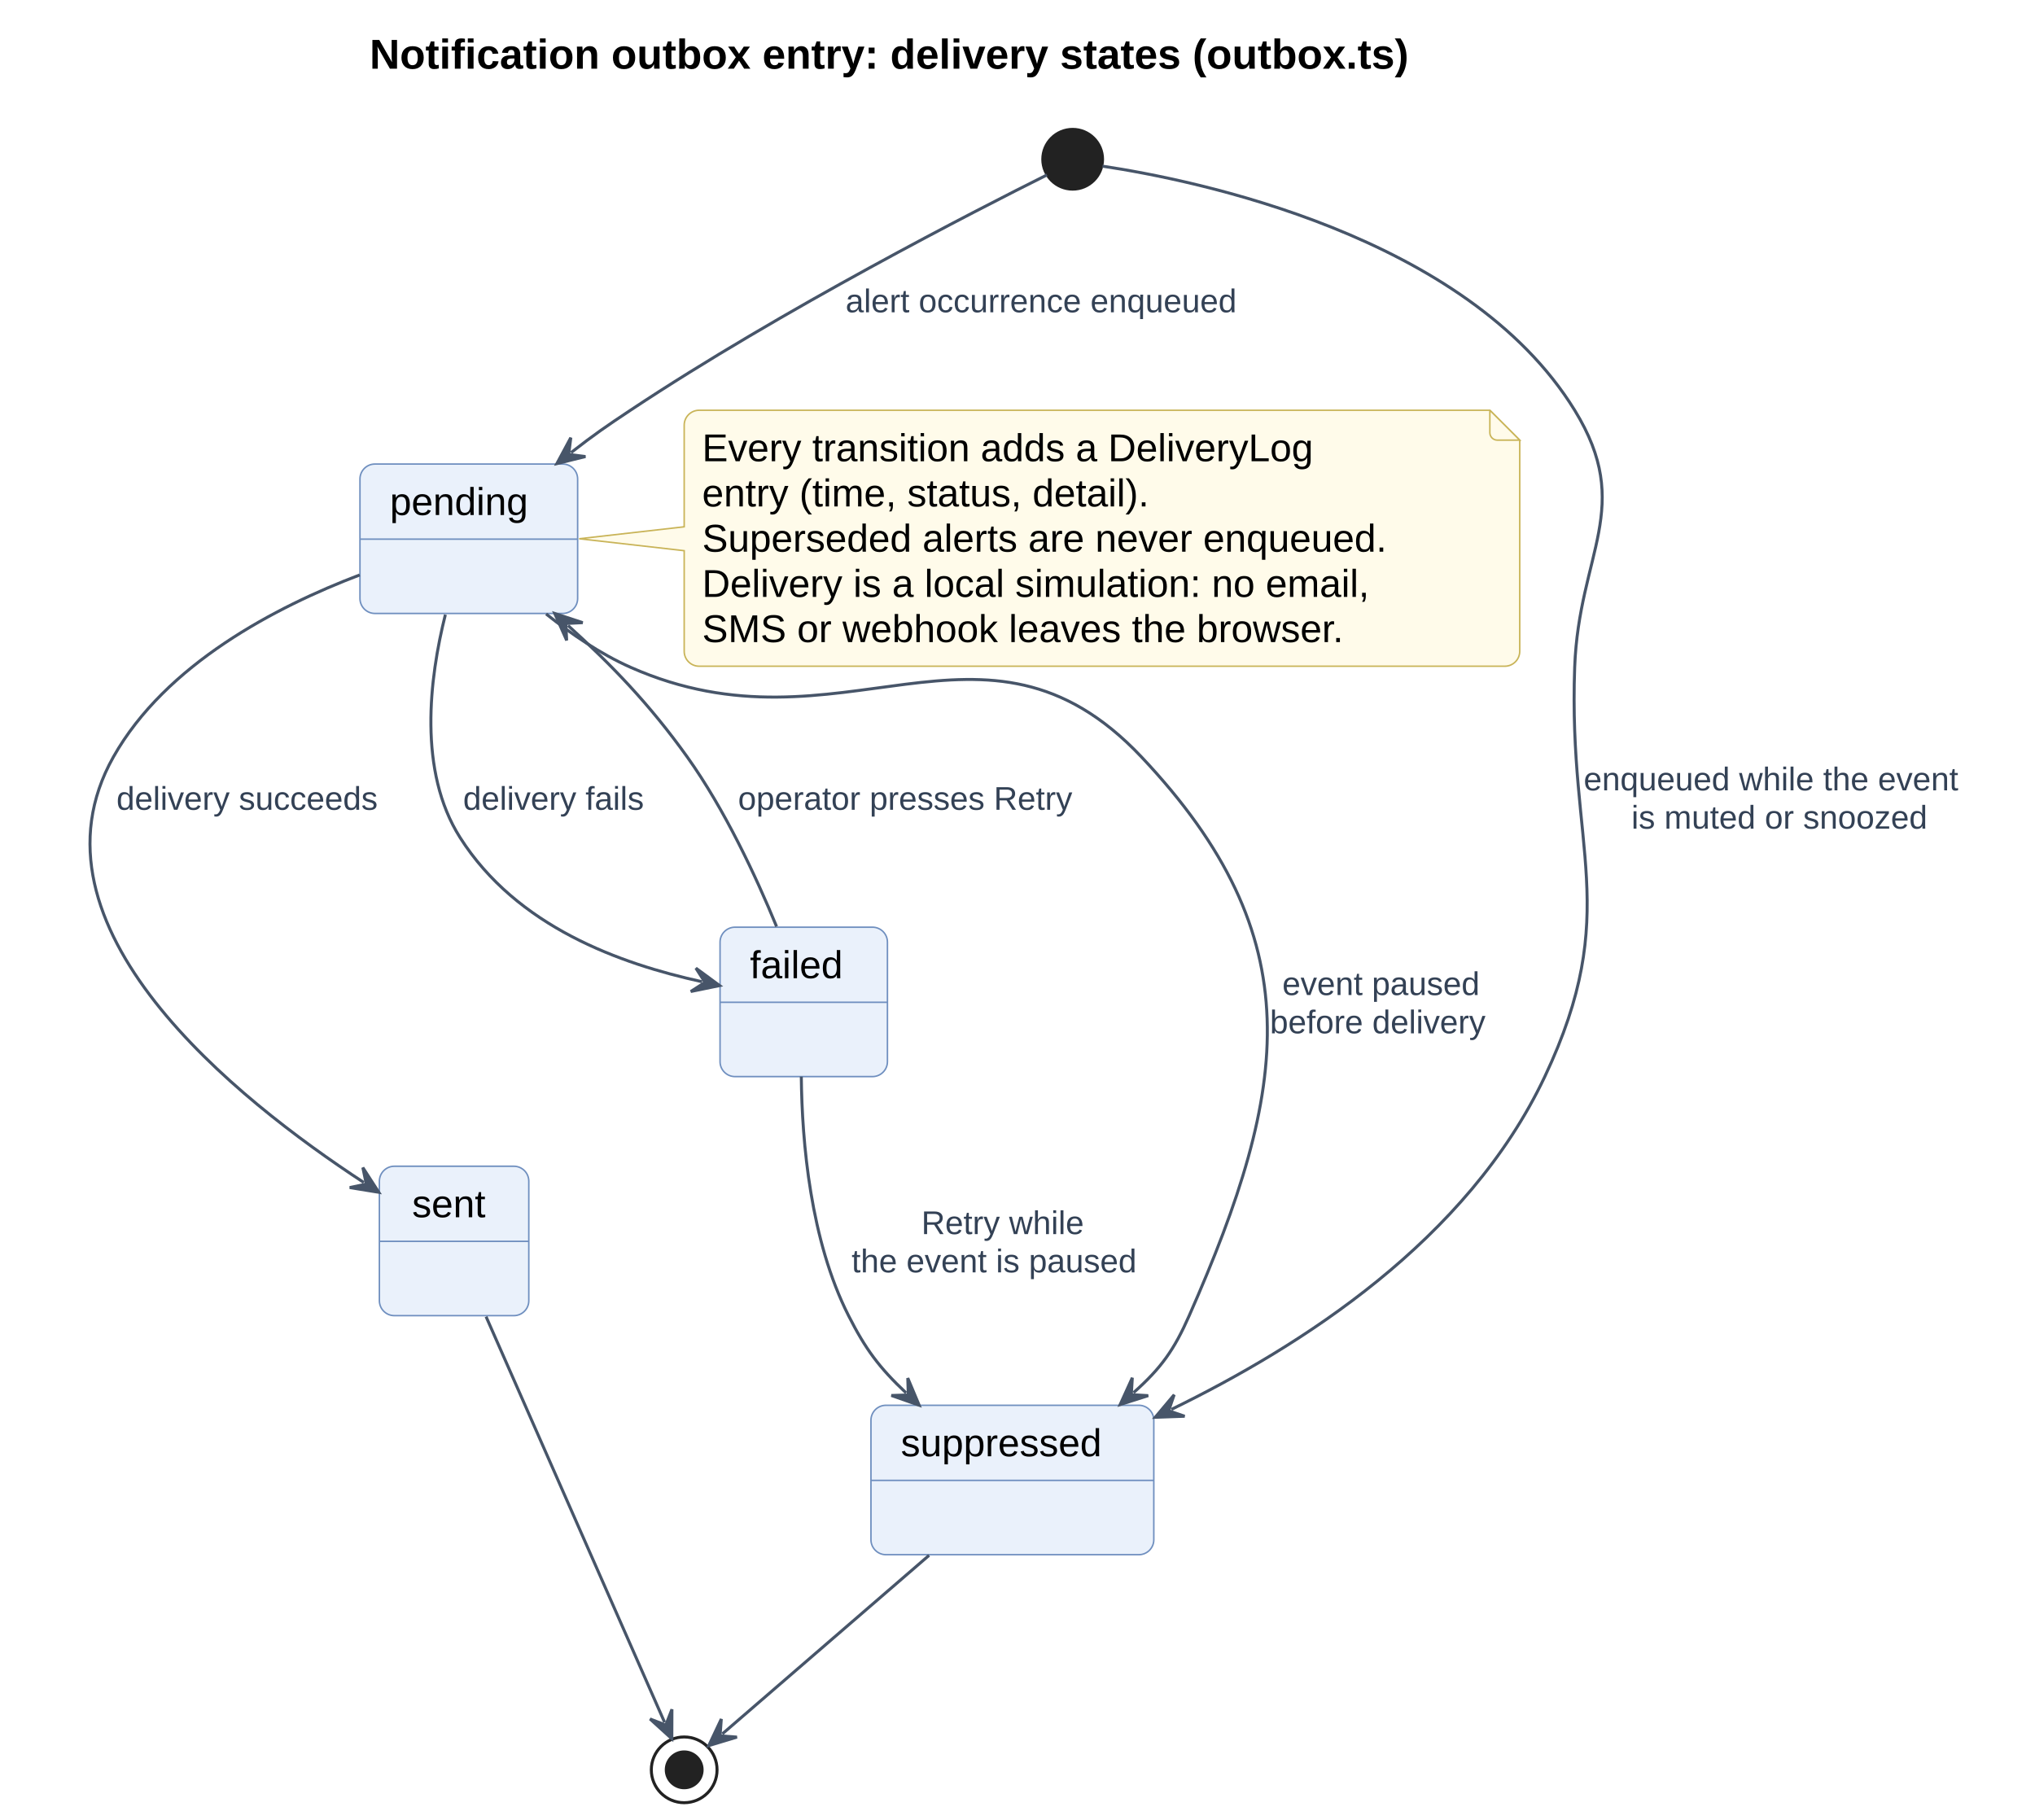
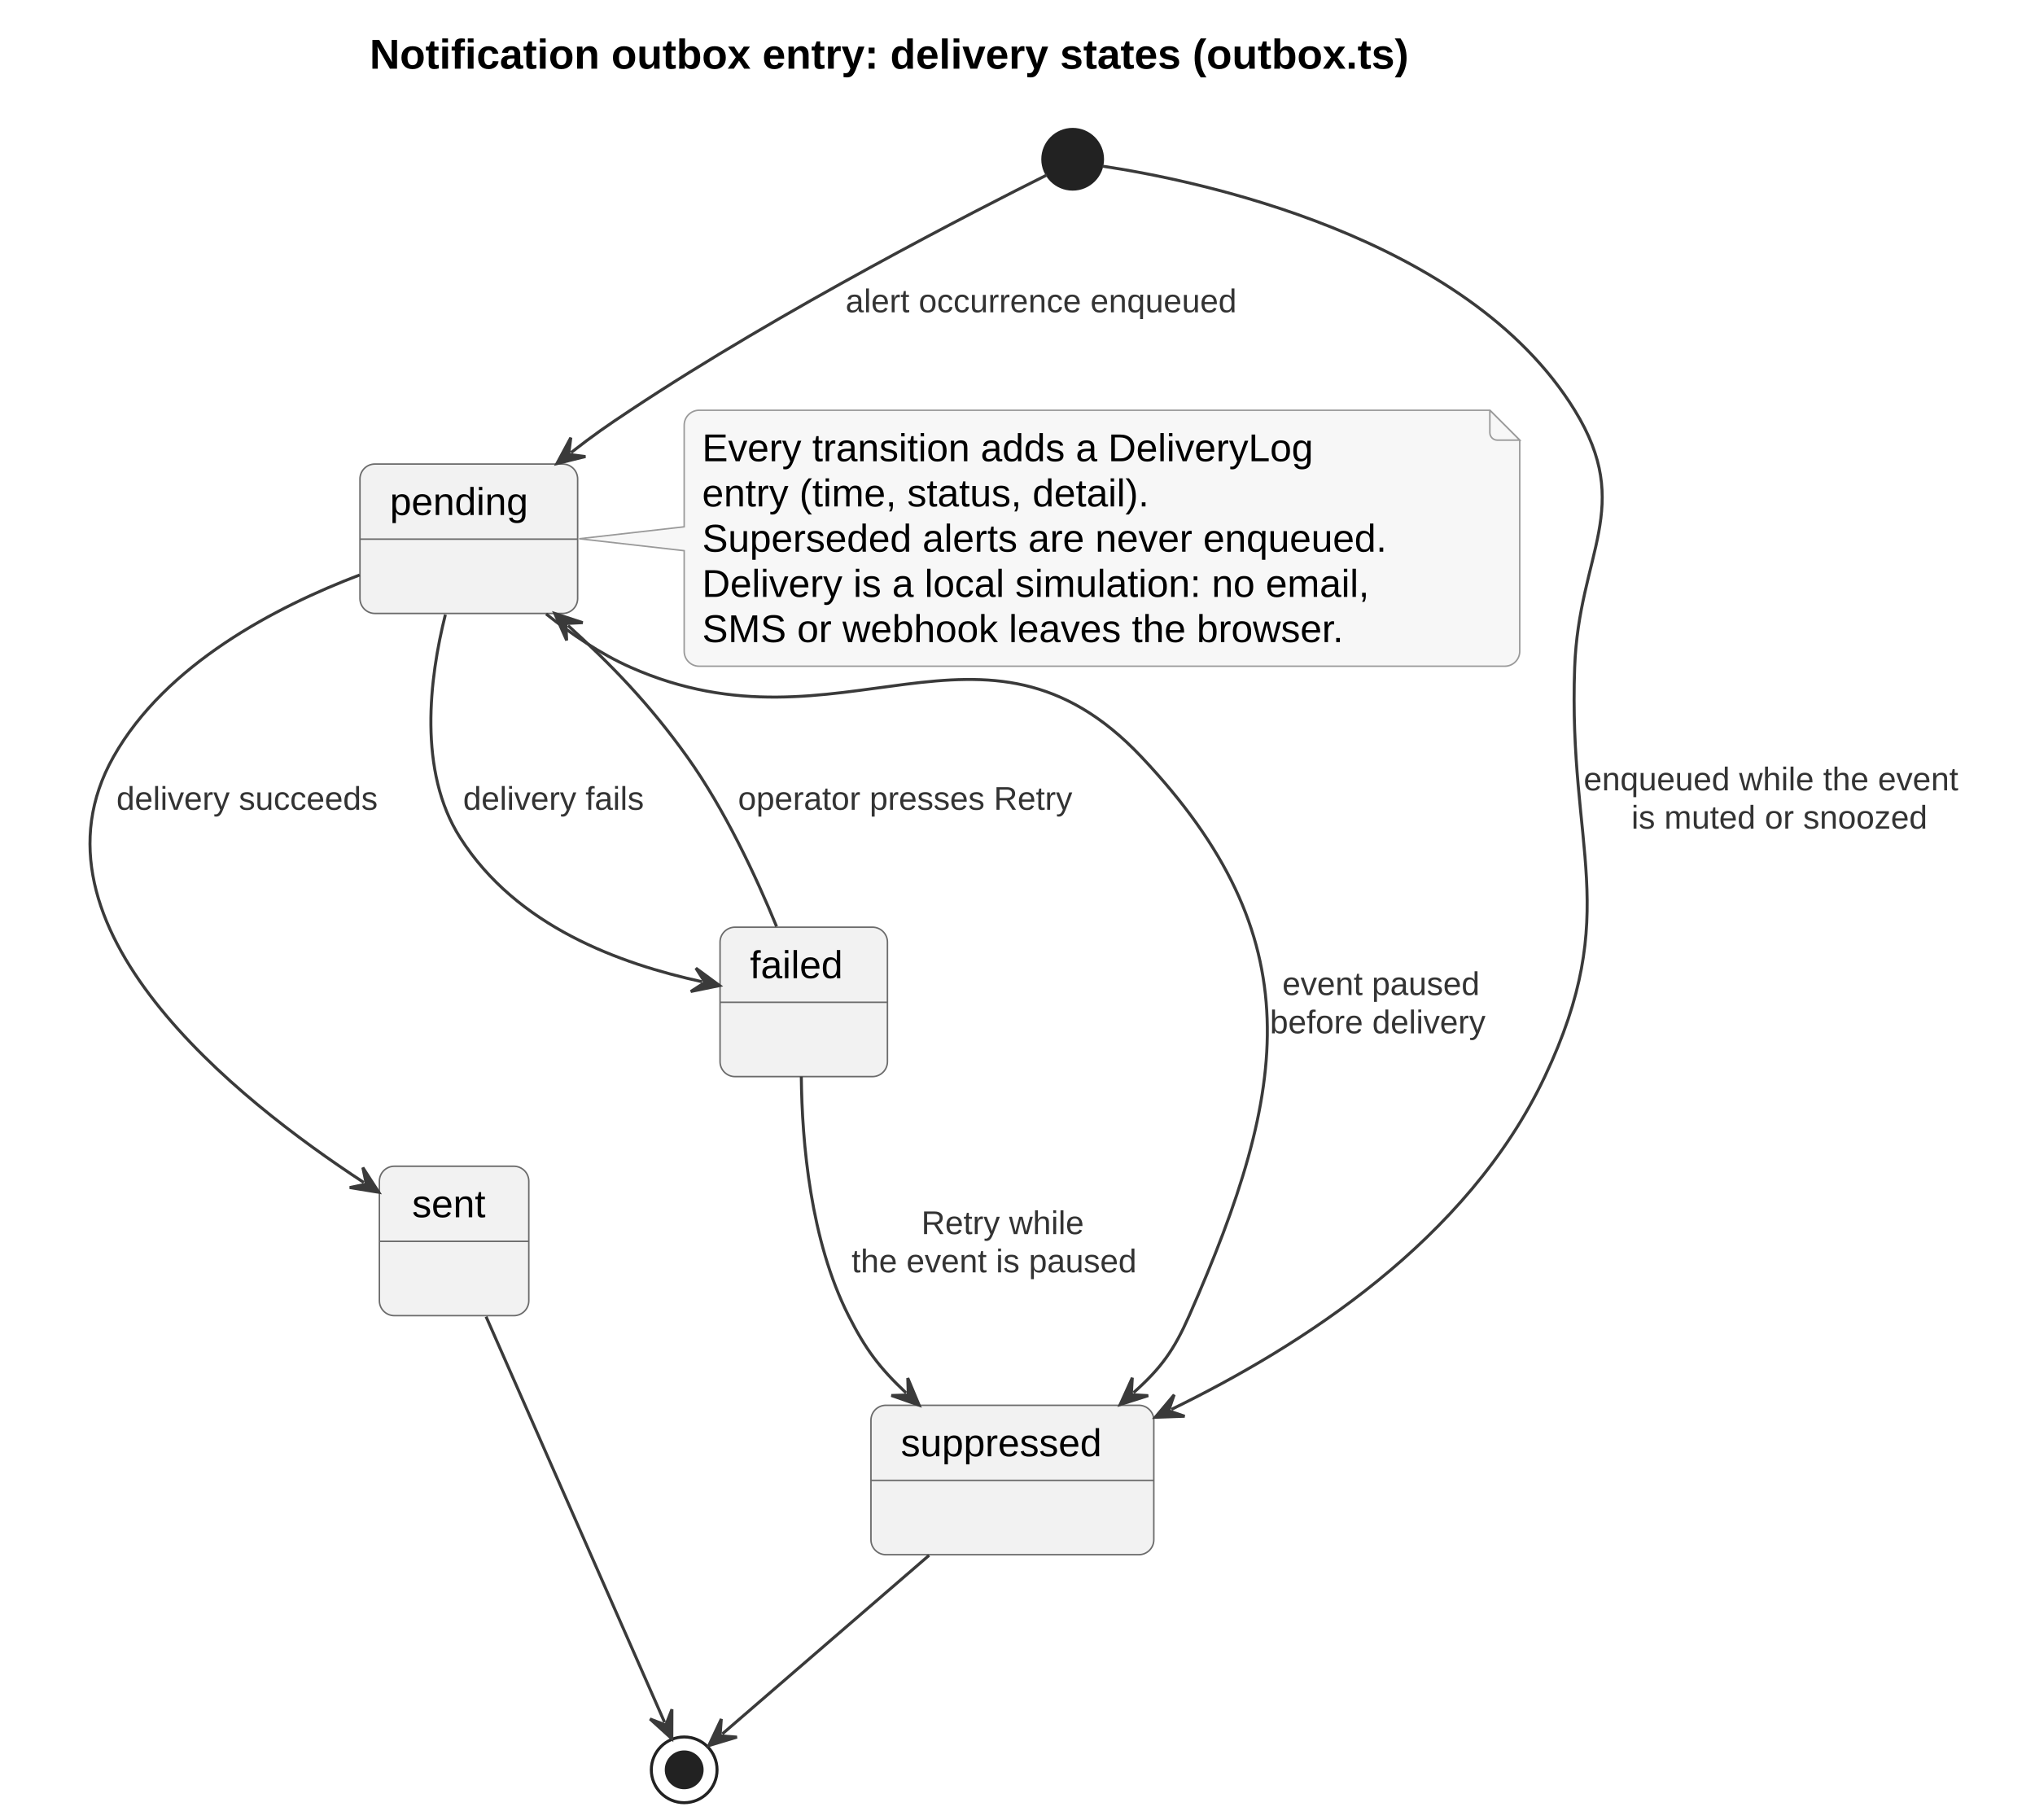
<svg xmlns="http://www.w3.org/2000/svg" contentStyleType="text/css" height="609px" preserveAspectRatio="none" style="width:681px;height:609px;background:#FFFFFF;" version="1.1" viewBox="0 0 681 609" width="681px" zoomAndPan="magnify">
  <defs />
  <g>
    <text fill="#000000" font-family="Arial" font-size="14" font-weight="bold" lengthAdjust="spacing" textLength="420.485" x="123.689" y="22.995">Notification outbox entry: delivery states (outbox.ts)</text>
    <ellipse cx="358.96" cy="53.297" fill="#222222" rx="10" ry="10" style="stroke:#222222;stroke-width:1;" />
    <g id="pending">
-       <rect fill="#EAF1FB" height="50" rx="5" ry="5" style="stroke:#6F8FBF;stroke-width:0.5;" width="72.844" x="120.46" y="155.297" />
-       <line style="stroke:#6F8FBF;stroke-width:0.5;" x1="120.46" x2="193.304" y1="180.43" y2="180.43" />
+       <rect fill="#F2F2F2" height="50" rx="5" ry="5" style="stroke:#6B6B6B;stroke-width:0.5;" width="72.844" x="120.46" y="155.297" />
+       <line style="stroke:#6B6B6B;stroke-width:0.5;" x1="120.46" x2="193.304" y1="180.43" y2="180.43" />
      <text fill="#000000" font-family="Arial" font-size="13" lengthAdjust="spacing" textLength="52.844" x="130.46" y="172.364">pending</text>
    </g>
    <g id="suppressed">
-       <rect fill="#EAF1FB" height="50" rx="5" ry="5" style="stroke:#6F8FBF;stroke-width:0.5;" width="94.655" x="291.46" y="470.297" />
-       <line style="stroke:#6F8FBF;stroke-width:0.5;" x1="291.46" x2="386.115" y1="495.43" y2="495.43" />
+       <rect fill="#F2F2F2" height="50" rx="5" ry="5" style="stroke:#6B6B6B;stroke-width:0.5;" width="94.655" x="291.46" y="470.297" />
+       <line style="stroke:#6B6B6B;stroke-width:0.5;" x1="291.46" x2="386.115" y1="495.43" y2="495.43" />
      <text fill="#000000" font-family="Arial" font-size="13" lengthAdjust="spacing" textLength="74.655" x="301.46" y="487.364">suppressed</text>
    </g>
    <g id="sent">
-       <rect fill="#EAF1FB" height="50" rx="5" ry="5" style="stroke:#6F8FBF;stroke-width:0.5;" width="50" x="126.96" y="390.297" />
-       <line style="stroke:#6F8FBF;stroke-width:0.5;" x1="126.96" x2="176.96" y1="415.43" y2="415.43" />
+       <rect fill="#F2F2F2" height="50" rx="5" ry="5" style="stroke:#6B6B6B;stroke-width:0.5;" width="50" x="126.96" y="390.297" />
+       <line style="stroke:#6B6B6B;stroke-width:0.5;" x1="126.96" x2="176.96" y1="415.43" y2="415.43" />
      <text fill="#000000" font-family="Arial" font-size="13" lengthAdjust="spacing" textLength="28.107" x="137.906" y="407.364">sent</text>
    </g>
    <g id="failed">
-       <rect fill="#EAF1FB" height="50" rx="5" ry="5" style="stroke:#6F8FBF;stroke-width:0.5;" width="56.017" x="240.96" y="310.297" />
-       <line style="stroke:#6F8FBF;stroke-width:0.5;" x1="240.96" x2="296.977" y1="335.43" y2="335.43" />
+       <rect fill="#F2F2F2" height="50" rx="5" ry="5" style="stroke:#6B6B6B;stroke-width:0.5;" width="56.017" x="240.96" y="310.297" />
+       <line style="stroke:#6B6B6B;stroke-width:0.5;" x1="240.96" x2="296.977" y1="335.43" y2="335.43" />
      <text fill="#000000" font-family="Arial" font-size="13" lengthAdjust="spacing" textLength="36.017" x="250.96" y="327.364">failed</text>
    </g>
    <ellipse cx="228.96" cy="592.297" fill="none" rx="11" ry="11" style="stroke:#222222;stroke-width:1;" />
    <ellipse cx="228.96" cy="592.297" fill="#222222" rx="6" ry="6" style="stroke:#222222;stroke-width:1;" />
    <g id="elem_GMN2">
-       <path d="M228.96,142.297 L228.96,176.297 L193.81,180.297 L228.96,184.297 L228.96,217.961 A5,5 0 0 0 233.96,222.961 L503.57,222.961 A5,5 0 0 0 508.57,217.961 L508.57,147.297 L498.57,137.297 L233.96,137.297 A5,5 0 0 0 228.96,142.297 " fill="#FFFBEA" style="stroke:#C9B458;stroke-width:0.5;" />
-       <path d="M498.57,137.297 L498.57,144.797 A2.5,2.5 0 0 0 501.07,147.297 L508.57,147.297 L498.57,137.297 " fill="#FFFBEA" style="stroke:#C9B458;stroke-width:0.5;" />
+       <path d="M228.96,142.297 L228.96,176.297 L193.81,180.297 L228.96,184.297 L228.96,217.961 A5,5 0 0 0 233.96,222.961 L503.57,222.961 A5,5 0 0 0 508.57,217.961 L508.57,147.297 L498.57,137.297 L233.96,137.297 A5,5 0 0 0 228.96,142.297 " fill="#F7F7F7" style="stroke:#9A9A9A;stroke-width:0.5;" />
+       <path d="M498.57,137.297 L498.57,144.797 A2.5,2.5 0 0 0 501.07,147.297 L508.57,147.297 L498.57,137.297 " fill="#F7F7F7" style="stroke:#9A9A9A;stroke-width:0.5;" />
      <text fill="#000000" font-family="Arial" font-size="13" lengthAdjust="spacing" textLength="232.026" x="234.96" y="154.364">Every transition adds a DeliveryLog</text>
      <text fill="#000000" font-family="Arial" font-size="13" lengthAdjust="spacing" textLength="175.164" x="234.96" y="169.497">entry (time, status, detail).</text>
      <text fill="#000000" font-family="Arial" font-size="13" lengthAdjust="spacing" textLength="258.61" x="234.96" y="184.629">Superseded alerts are never enqueued.</text>
      <text fill="#000000" font-family="Arial" font-size="13" lengthAdjust="spacing" textLength="255.722" x="234.96" y="199.762">Delivery is a local simulation: no email,</text>
      <text fill="#000000" font-family="Arial" font-size="13" lengthAdjust="spacing" textLength="240.043" x="234.96" y="214.895">SMS or webhook leaves the browser.</text>
    </g>
    <g id="link_*start*_pending">
-       <path d="M350.35,58.547 C327.17,70.117 261.76,103.567 210.96,137.297 C202.74,142.747 198.92,145.398 191.1,151.468 " fill="none" id="*start*-to-pending" style="stroke:#475569;stroke-width:1;" />
-       <polygon fill="#475569" points="186.36,155.147,195.922,152.788,190.31,152.081,191.017,146.469,186.36,155.147" style="stroke:#475569;stroke-width:1;" />
-       <text fill="#334155" font-family="Arial" font-size="11" lengthAdjust="spacing" textLength="148.973" x="282.96" y="104.507">alert occurrence enqueued</text>
+       <path d="M350.35,58.547 C327.17,70.117 261.76,103.567 210.96,137.297 C202.74,142.747 198.92,145.398 191.1,151.468 " fill="none" id="*start*-to-pending" style="stroke:#3A3A3A;stroke-width:1;" />
+       <polygon fill="#3A3A3A" points="186.36,155.147,195.922,152.788,190.31,152.081,191.017,146.469,186.36,155.147" style="stroke:#3A3A3A;stroke-width:1;" />
+       <text fill="#333333" font-family="Arial" font-size="11" lengthAdjust="spacing" textLength="148.973" x="282.96" y="104.507">alert occurrence enqueued</text>
    </g>
    <g id="link_*start*_suppressed">
-       <path d="M368.94,55.607 C399.33,60.177 490.83,78.547 526.96,137.297 C546.98,169.857 528.35,185.097 526.96,223.297 C524.73,284.307 543.03,305.097 516.96,360.297 C491.02,415.207 435.343,450.536 391.983,471.687 " fill="none" id="*start*-to-suppressed" style="stroke:#475569;stroke-width:1;" />
-       <polygon fill="#475569" points="386.59,474.317,396.433,473.966,391.084,472.125,392.925,466.776,386.59,474.317" style="stroke:#475569;stroke-width:1;" />
-       <text fill="#334155" font-family="Arial" font-size="11" lengthAdjust="spacing" textLength="143.902" x="529.96" y="264.507">enqueued while the event</text>
-       <text fill="#334155" font-family="Arial" font-size="11" lengthAdjust="spacing" textLength="111.966" x="545.928" y="277.312">is muted or snoozed</text>
+       <path d="M368.94,55.607 C399.33,60.177 490.83,78.547 526.96,137.297 C546.98,169.857 528.35,185.097 526.96,223.297 C524.73,284.307 543.03,305.097 516.96,360.297 C491.02,415.207 435.343,450.536 391.983,471.687 " fill="none" id="*start*-to-suppressed" style="stroke:#3A3A3A;stroke-width:1;" />
+       <polygon fill="#3A3A3A" points="386.59,474.317,396.433,473.966,391.084,472.125,392.925,466.776,386.59,474.317" style="stroke:#3A3A3A;stroke-width:1;" />
+       <text fill="#333333" font-family="Arial" font-size="11" lengthAdjust="spacing" textLength="143.902" x="529.96" y="264.507">enqueued while the event</text>
+       <text fill="#333333" font-family="Arial" font-size="11" lengthAdjust="spacing" textLength="111.966" x="545.928" y="277.312">is muted or snoozed</text>
    </g>
    <g id="link_pending_sent">
-       <path d="M120.37,192.417 C92.29,203.097 55.45,222.267 37.96,253.297 C6,309.987 79.26,367.921 121.74,395.731 " fill="none" id="pending-to-sent" style="stroke:#475569;stroke-width:1;" />
-       <polygon fill="#475569" points="126.76,399.017,121.421,390.741,122.577,396.278,117.039,397.434,126.76,399.017" style="stroke:#475569;stroke-width:1;" />
-       <text fill="#334155" font-family="Arial" font-size="11" lengthAdjust="spacing" textLength="98.715" x="38.96" y="271.007">delivery succeeds</text>
+       <path d="M120.37,192.417 C92.29,203.097 55.45,222.267 37.96,253.297 C6,309.987 79.26,367.921 121.74,395.731 " fill="none" id="pending-to-sent" style="stroke:#3A3A3A;stroke-width:1;" />
+       <polygon fill="#3A3A3A" points="126.76,399.017,121.421,390.741,122.577,396.278,117.039,397.434,126.76,399.017" style="stroke:#3A3A3A;stroke-width:1;" />
+       <text fill="#333333" font-family="Arial" font-size="11" lengthAdjust="spacing" textLength="98.715" x="38.96" y="271.007">delivery succeeds</text>
    </g>
    <g id="link_pending_failed">
-       <path d="M149.04,205.697 C143.68,227.067 139.85,258.087 153.96,280.297 C172.94,310.177 207.459,322.533 234.949,328.553 " fill="none" id="pending-to-failed" style="stroke:#475569;stroke-width:1;" />
-       <polygon fill="#475569" points="240.81,329.837,232.874,324.004,235.926,328.767,231.163,331.819,240.81,329.837" style="stroke:#475569;stroke-width:1;" />
-       <text fill="#334155" font-family="Arial" font-size="11" lengthAdjust="spacing" textLength="70.125" x="154.96" y="271.007">delivery fails</text>
+       <path d="M149.04,205.697 C143.68,227.067 139.85,258.087 153.96,280.297 C172.94,310.177 207.459,322.533 234.949,328.553 " fill="none" id="pending-to-failed" style="stroke:#3A3A3A;stroke-width:1;" />
+       <polygon fill="#3A3A3A" points="240.81,329.837,232.874,324.004,235.926,328.767,231.163,331.819,240.81,329.837" style="stroke:#3A3A3A;stroke-width:1;" />
+       <text fill="#333333" font-family="Arial" font-size="11" lengthAdjust="spacing" textLength="70.125" x="154.96" y="271.007">delivery fails</text>
    </g>
    <g id="link_failed_pending">
-       <path d="M259.87,310.067 C252.98,293.307 242.57,270.947 229.96,253.297 C217.33,235.627 204.609,222.473 190.089,209.333 " fill="none" id="failed-to-pending" style="stroke:#475569;stroke-width:1;" />
-       <polygon fill="#475569" points="185.64,205.307,189.629,214.312,189.347,208.662,194.997,208.38,185.64,205.307" style="stroke:#475569;stroke-width:1;" />
-       <text fill="#334155" font-family="Arial" font-size="11" lengthAdjust="spacing" textLength="126.29" x="246.96" y="271.007">operator presses Retry</text>
+       <path d="M259.87,310.067 C252.98,293.307 242.57,270.947 229.96,253.297 C217.33,235.627 204.609,222.473 190.089,209.333 " fill="none" id="failed-to-pending" style="stroke:#3A3A3A;stroke-width:1;" />
+       <polygon fill="#3A3A3A" points="185.64,205.307,189.629,214.312,189.347,208.662,194.997,208.38,185.64,205.307" style="stroke:#3A3A3A;stroke-width:1;" />
+       <text fill="#333333" font-family="Arial" font-size="11" lengthAdjust="spacing" textLength="126.29" x="246.96" y="271.007">operator presses Retry</text>
    </g>
    <g id="link_pending_suppressed">
-       <path d="M182.75,205.467 C191.18,212.197 200.97,218.867 210.96,223.297 C281.49,254.577 328.98,197.197 381.96,253.297 C439.22,313.947 431.57,363.957 397.96,440.297 C392.92,451.737 388.614,457.82 379.334,466.07 " fill="none" id="pending-to-suppressed" style="stroke:#475569;stroke-width:1;" />
-       <polygon fill="#475569" points="374.85,470.057,384.234,467.067,378.587,466.735,378.919,461.088,374.85,470.057" style="stroke:#475569;stroke-width:1;" />
-       <text fill="#334155" font-family="Arial" font-size="11" lengthAdjust="spacing" textLength="75.002" x="429.115" y="333.007">event paused</text>
-       <text fill="#334155" font-family="Arial" font-size="11" lengthAdjust="spacing" textLength="83.311" x="424.96" y="345.812">before delivery</text>
+       <path d="M182.75,205.467 C191.18,212.197 200.97,218.867 210.96,223.297 C281.49,254.577 328.98,197.197 381.96,253.297 C439.22,313.947 431.57,363.957 397.96,440.297 C392.92,451.737 388.614,457.82 379.334,466.07 " fill="none" id="pending-to-suppressed" style="stroke:#3A3A3A;stroke-width:1;" />
+       <polygon fill="#3A3A3A" points="374.85,470.057,384.234,467.067,378.587,466.735,378.919,461.088,374.85,470.057" style="stroke:#3A3A3A;stroke-width:1;" />
+       <text fill="#333333" font-family="Arial" font-size="11" lengthAdjust="spacing" textLength="75.002" x="429.115" y="333.007">event paused</text>
+       <text fill="#333333" font-family="Arial" font-size="11" lengthAdjust="spacing" textLength="83.311" x="424.96" y="345.812">before delivery</text>
    </g>
    <g id="link_failed_suppressed">
-       <path d="M268.15,360.307 C268.38,382.267 271.18,415.077 283.96,440.297 C289.64,451.517 294.203,457.662 303.223,466.162 " fill="none" id="failed-to-suppressed" style="stroke:#475569;stroke-width:1;" />
-       <polygon fill="#475569" points="307.59,470.277,303.783,461.193,303.951,466.848,298.297,467.016,307.59,470.277" style="stroke:#475569;stroke-width:1;" />
-       <text fill="#334155" font-family="Arial" font-size="11" lengthAdjust="spacing" textLength="62.101" x="308.327" y="413.007">Retry while</text>
-       <text fill="#334155" font-family="Arial" font-size="11" lengthAdjust="spacing" textLength="108.835" x="284.96" y="425.812">the event is paused</text>
+       <path d="M268.15,360.307 C268.38,382.267 271.18,415.077 283.96,440.297 C289.64,451.517 294.203,457.662 303.223,466.162 " fill="none" id="failed-to-suppressed" style="stroke:#3A3A3A;stroke-width:1;" />
+       <polygon fill="#3A3A3A" points="307.59,470.277,303.783,461.193,303.951,466.848,298.297,467.016,307.59,470.277" style="stroke:#3A3A3A;stroke-width:1;" />
+       <text fill="#333333" font-family="Arial" font-size="11" lengthAdjust="spacing" textLength="62.101" x="308.327" y="413.007">Retry while</text>
+       <text fill="#333333" font-family="Arial" font-size="11" lengthAdjust="spacing" textLength="108.835" x="284.96" y="425.812">the event is paused</text>
    </g>
    <g id="link_sent_*end*">
-       <path d="M162.66,440.627 C179.94,479.887 210.773,549.975 222.403,576.405 " fill="none" id="sent-to-*end*" style="stroke:#475569;stroke-width:1;" />
-       <polygon fill="#475569" points="224.82,581.897,224.856,572.048,222.806,577.32,217.534,575.27,224.82,581.897" style="stroke:#475569;stroke-width:1;" />
+       <path d="M162.66,440.627 C179.94,479.887 210.773,549.975 222.403,576.405 " fill="none" id="sent-to-*end*" style="stroke:#3A3A3A;stroke-width:1;" />
+       <polygon fill="#3A3A3A" points="224.82,581.897,224.856,572.048,222.806,577.32,217.534,575.27,224.82,581.897" style="stroke:#3A3A3A;stroke-width:1;" />
    </g>
    <g id="link_suppressed_*end*">
-       <path d="M310.91,520.517 C286.47,541.627 257.131,566.965 241.721,580.275 " fill="none" id="suppressed-to-*end*" style="stroke:#475569;stroke-width:1;" />
-       <polygon fill="#475569" points="237.18,584.197,246.606,581.341,240.964,580.929,241.376,575.287,237.18,584.197" style="stroke:#475569;stroke-width:1;" />
+       <path d="M310.91,520.517 C286.47,541.627 257.131,566.965 241.721,580.275 " fill="none" id="suppressed-to-*end*" style="stroke:#3A3A3A;stroke-width:1;" />
+       <polygon fill="#3A3A3A" points="237.18,584.197,246.606,581.341,240.964,580.929,241.376,575.287,237.18,584.197" style="stroke:#3A3A3A;stroke-width:1;" />
    </g>
  </g>
</svg>
